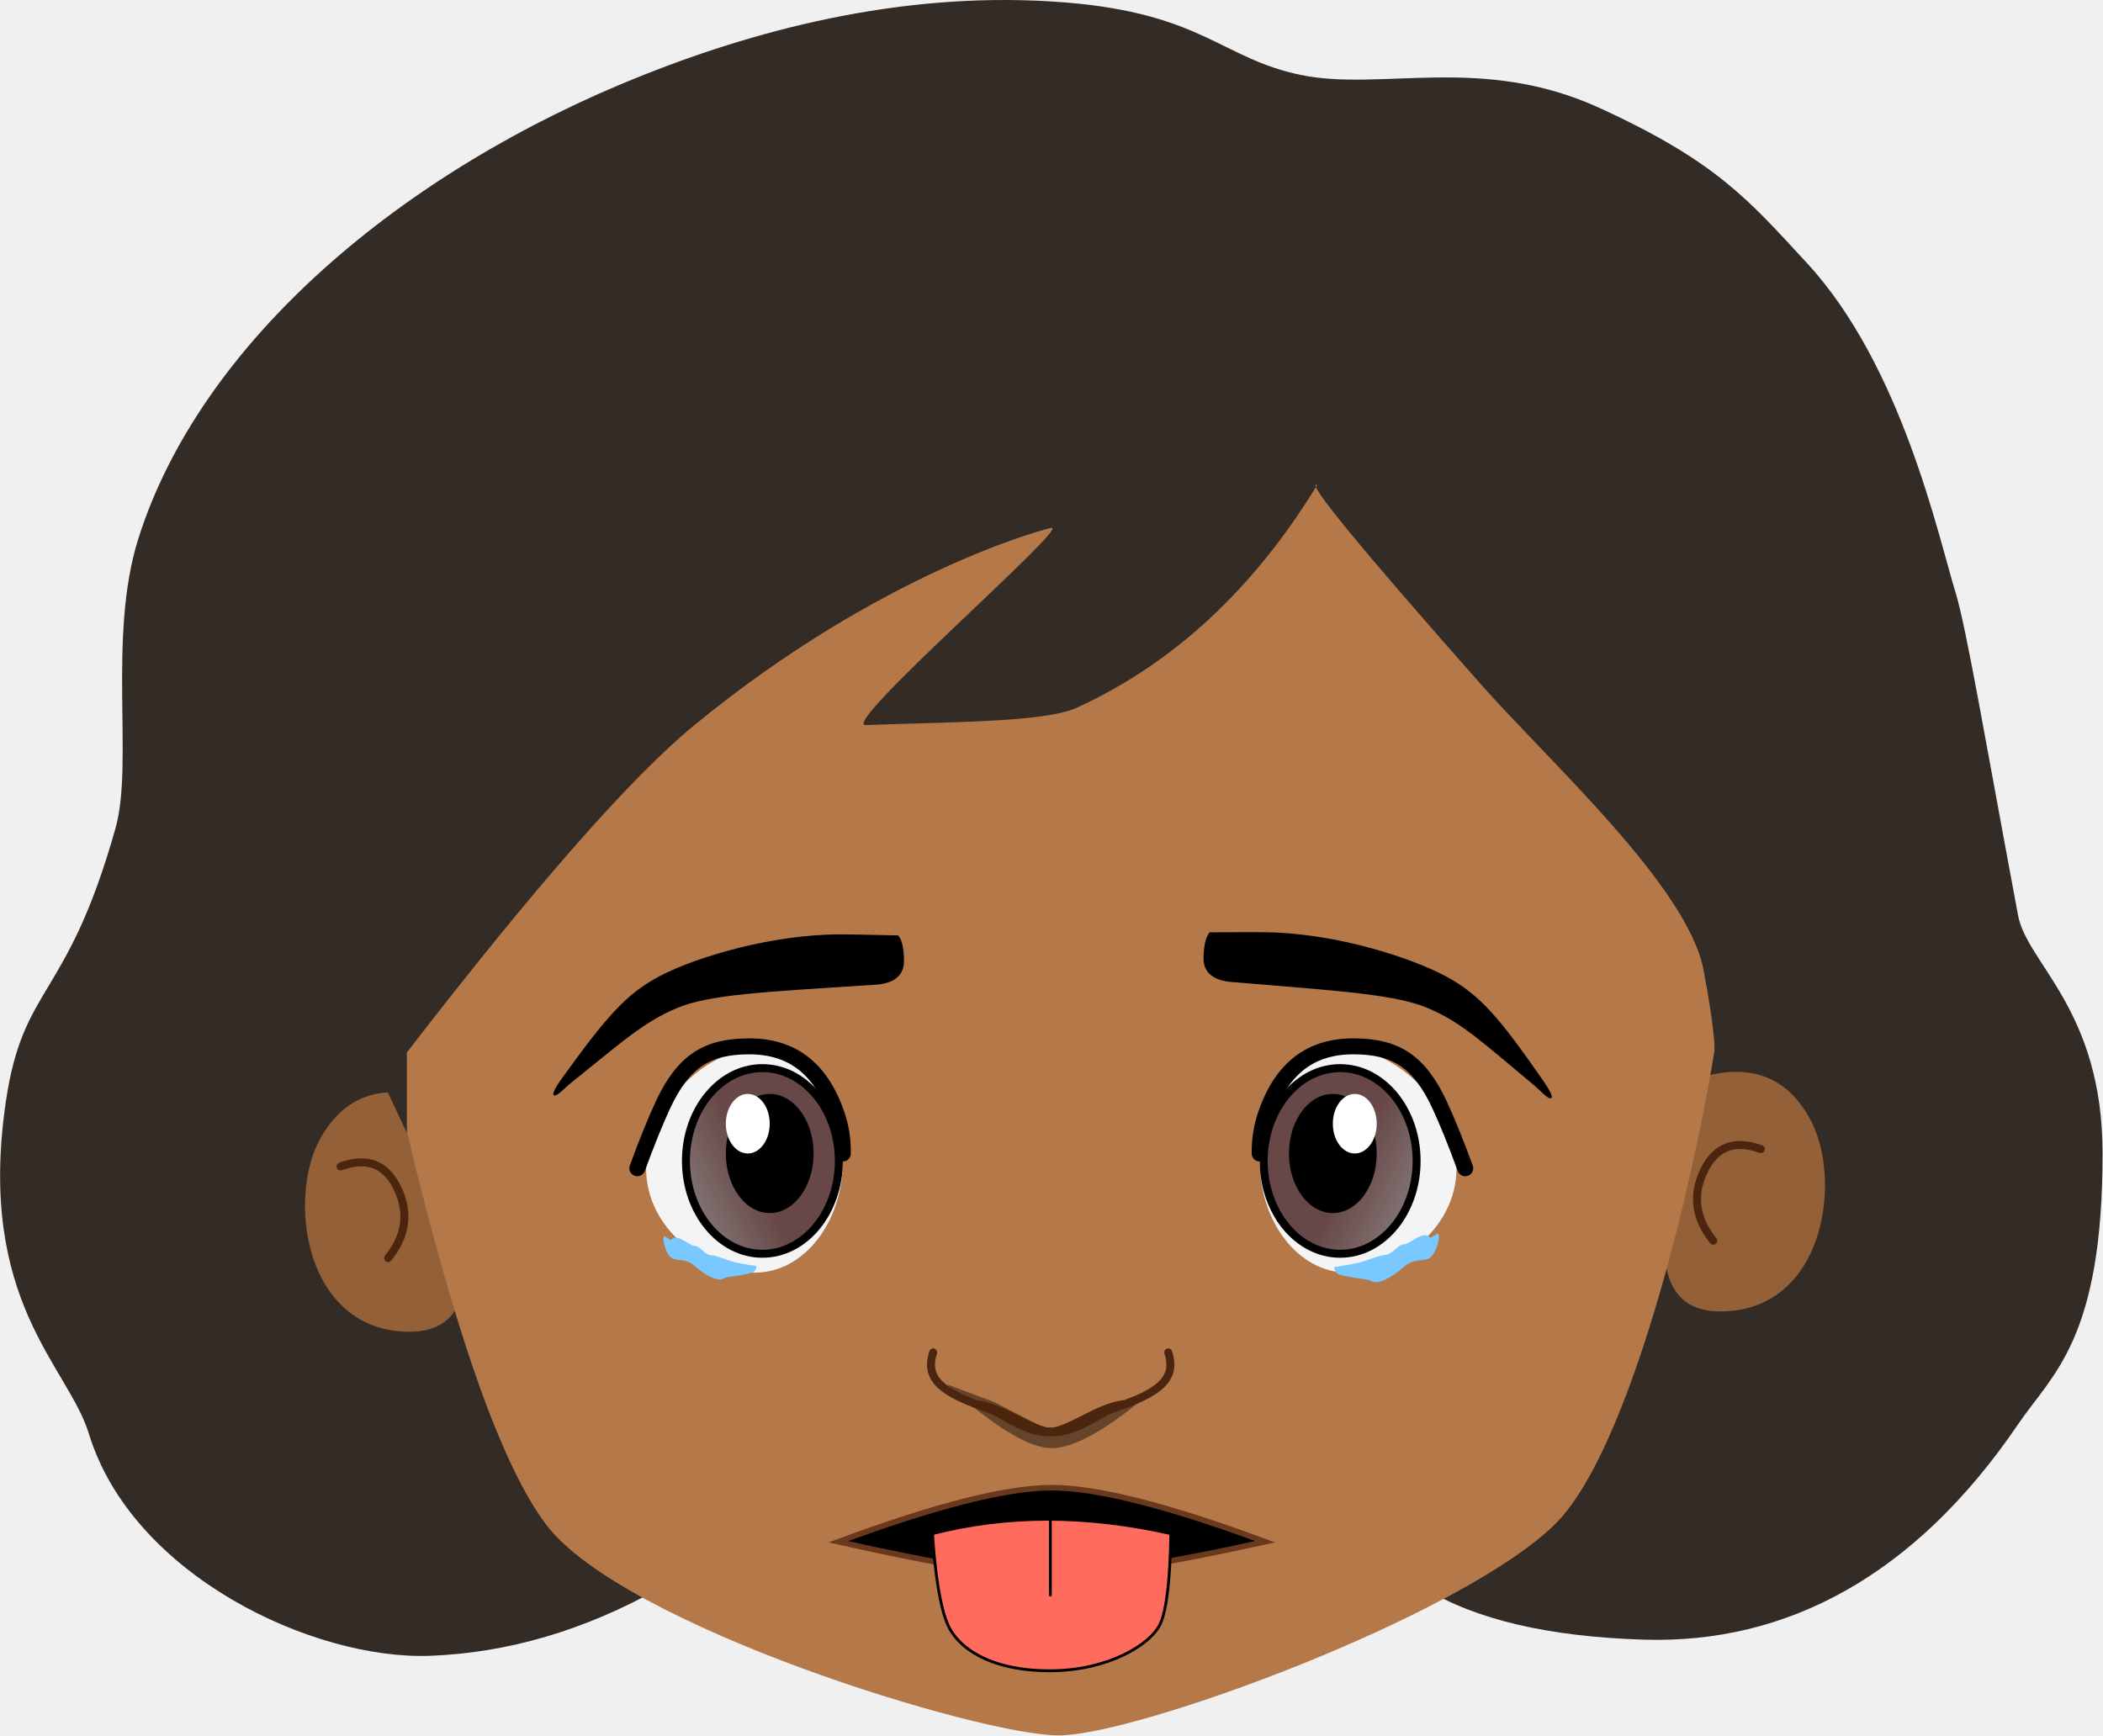
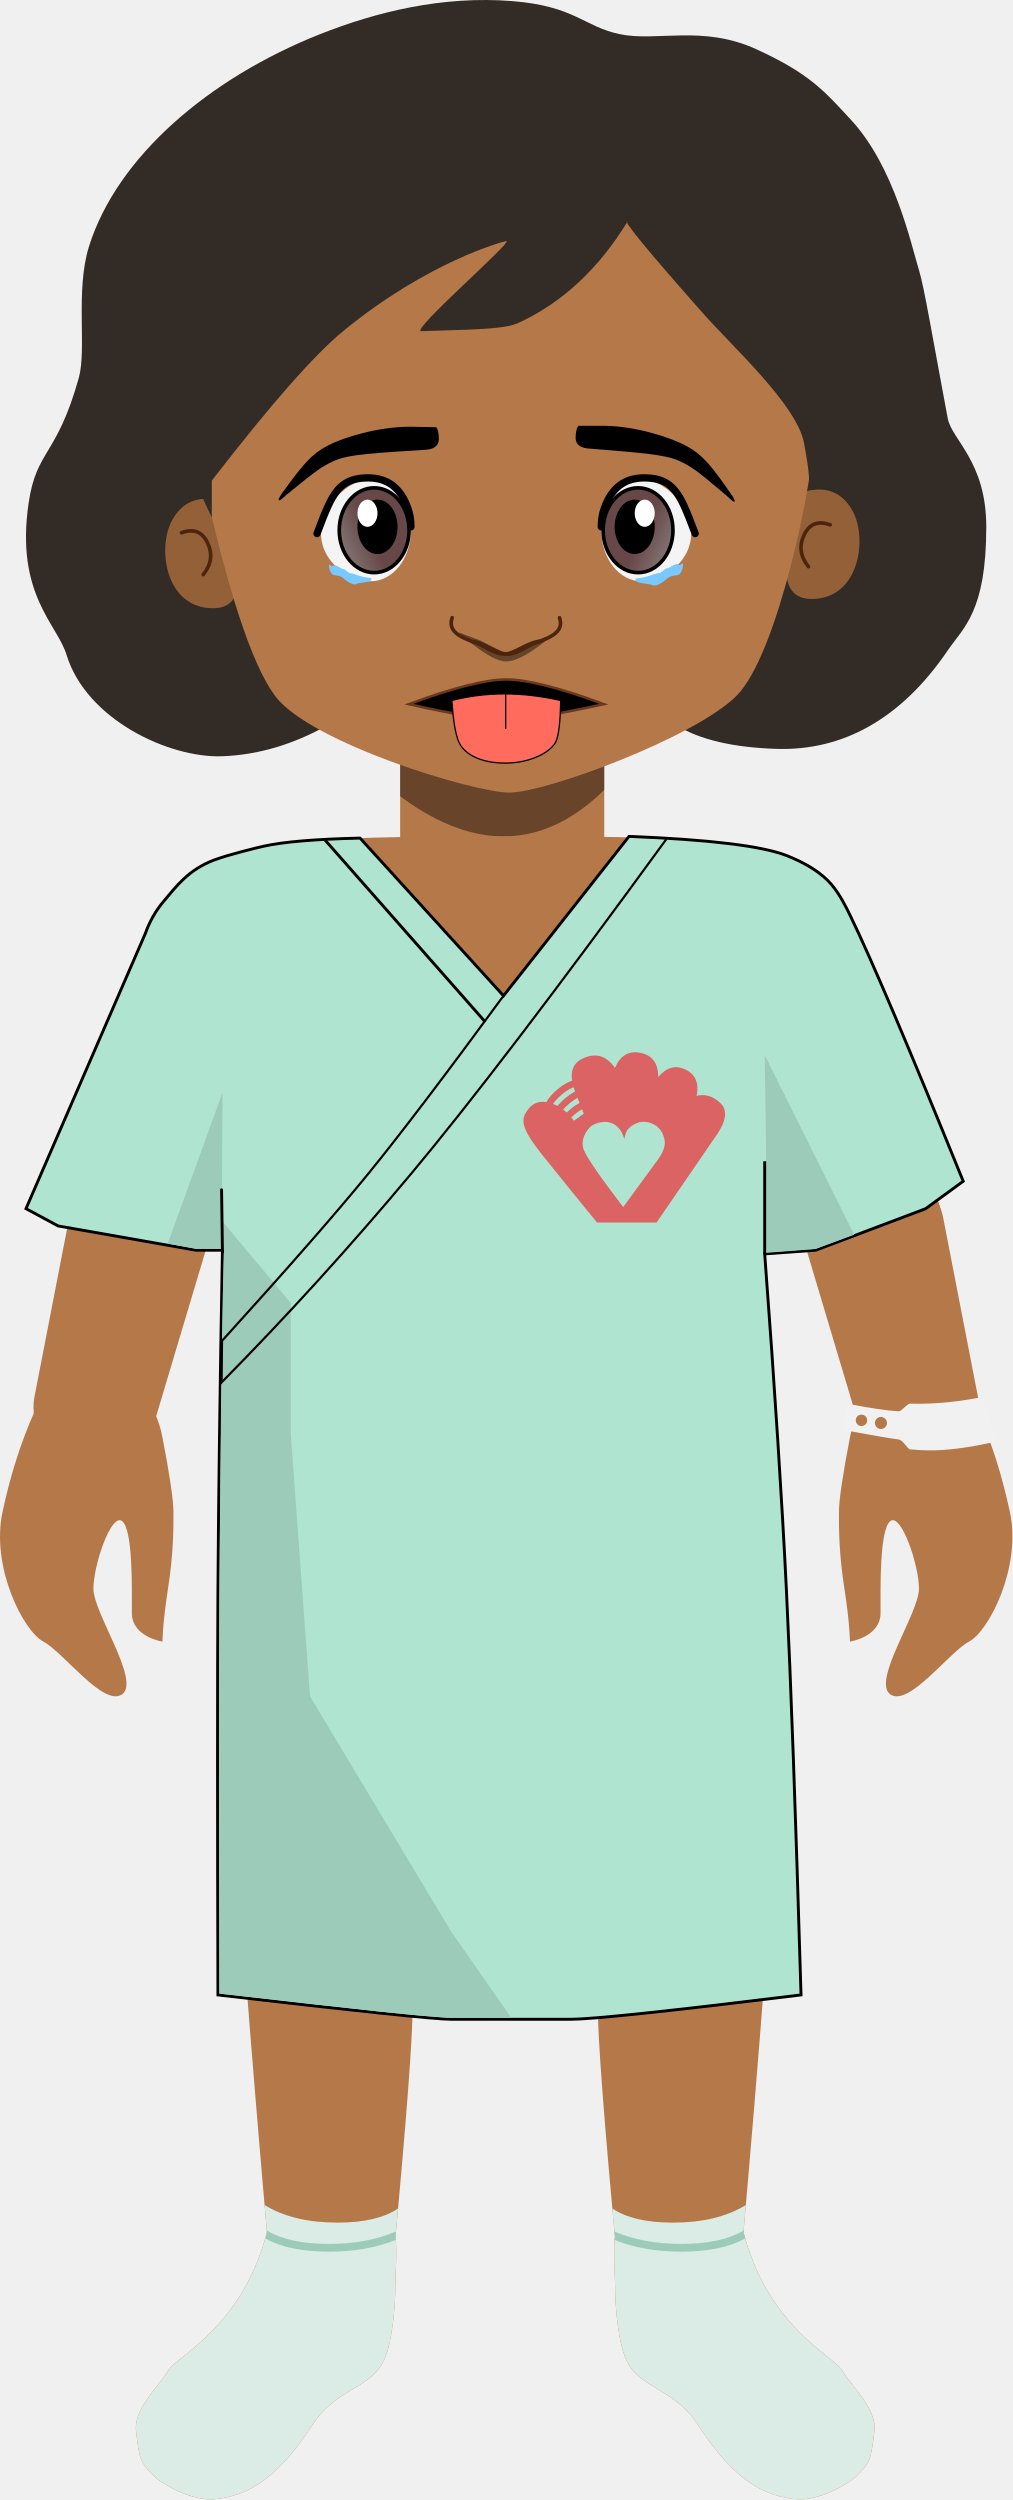
- <svg xmlns="http://www.w3.org/2000/svg" width="1852px" height="1529px" viewBox="0 0 1852 1529" version="1.1">
+ <svg xmlns="http://www.w3.org/2000/svg" xmlns:xlink="http://www.w3.org/1999/xlink" width="784px" height="1936px" viewBox="0 0 784 1936" version="1.1">
  <defs>
-     <linearGradient x1="94.384%" y1="89.585%" x2="50%" y2="64.002%" id="linearGradient-1">
+     <path d="M0,0 L158.04,0 L158.04,129.81 C130.27,155.26 103.727,167.985 78.411,167.985 C53.095,167.985 26.958,155.26 0,129.81 L0,0 Z" id="path-1" />
+     <linearGradient x1="94.398%" y1="89.585%" x2="50%" y2="64.002%" id="linearGradient-3">
      <stop stop-color="#877A7A" offset="0%" />
      <stop stop-color="#674747" offset="100%" />
    </linearGradient>
-     <linearGradient x1="94.384%" y1="89.585%" x2="50%" y2="64.002%" id="linearGradient-2">
+     <linearGradient x1="94.398%" y1="89.585%" x2="50%" y2="64.002%" id="linearGradient-4">
      <stop stop-color="#877A7A" offset="0%" />
      <stop stop-color="#674747" offset="100%" />
    </linearGradient>
+     <path d="M258.709,1.32 L369.784,123.448 L466.998,0 C529.275,2.471 569.908,7.403 588.899,14.797 C602.919,20.256 616.035,28.029 623.84,37.335 C630.255,44.984 634.839,54.218 638.275,61.28 C654.382,94.389 683.554,162.974 725.789,267.035 L696.708,288.278 L611.476,320.478 L572.053,323.29 C579.869,427.589 585.485,514.559 588.899,584.198 C592.313,653.838 596.076,758.161 600.188,897.168 C497.922,909.733 438.489,916.015 421.891,916.015 C396.993,916.015 347.74,916.015 329.262,916.015 C316.944,916.015 256.738,909.733 148.645,897.168 C148.23,757.338 148.23,653.015 148.645,584.198 C149.06,515.381 150.221,427.475 152.125,320.478 L131.712,320.478 L24.843,301.656 L0,288.278 L92.56,74.847 C95.826,65.63 100.572,57.363 106.797,50.048 C116.134,39.075 125.448,25.919 145.716,18.284 C157.067,14.008 179.958,8.509 183.755,7.657 C199.124,4.209 224.109,2.096 258.709,1.32 Z" id="path-5" />
  </defs>
-   <g id="Page-1" stroke="none" stroke-width="1" fill="none" fill-rule="evenodd">
-     <g id="Child5_Max" transform="translate(-50, 0)">
-       <g id="Child_7" transform="translate(-493, 0)">
-         <g id="Body" transform="translate(493, 0)">
-           <g id="Head" transform="translate(50.09942, 0)">
-             <g>
-               <path d="M937.77,2.131 C802.724,-8.714 674.446,23.241 566.844,65.932 C352.916,150.808 176.151,301.927 121.707,474.484 C94.513,560.675 117.7,672.178 101.673,729.256 C58.929,881.491 20.312,866.159 5.033,970.374 C-20.738,1146.143 59.944,1203.115 78.146,1262.705 C116.303,1387.619 275.919,1462.266 378.765,1458.367 C447.328,1455.767 514.701,1435.927 580.882,1398.846 L855.139,538.59 L918.656,422.148 L1253.956,589.469 L1254.275,1398.846 C1299.151,1426.452 1363.533,1441.555 1447.423,1444.155 C1573.258,1448.054 1686.45,1387.937 1777.13,1254.419 C1807.156,1210.208 1851.526,1180.258 1851.526,1015.96 C1851.526,889.487 1785.047,848.668 1777.13,806.367 C1748.526,653.546 1731.646,552.969 1722.013,521.711 C1706.91,472.698 1674.748,322.038 1591.037,231.529 C1540.267,176.636 1511.977,142.369 1408.222,94.955 C1304.467,47.541 1216.41,80.833 1145.07,65.932 C1075.548,51.41 1058.707,11.844 937.77,2.131 Z" id="Hair" fill="#332B25" />
-               <g transform="translate(268.4706, 325.355)">
-                 <g id="Ear_L" transform="translate(0, 636.5819)">
-                   <path d="M102.761,3.169 C62.52,-6.563 32.698,6.12 13.295,41.219 C-15.81,93.868 -0.395,211.031 92.254,211.031 C154.021,211.031 157.523,141.744 102.761,3.169 Z" id="Path-2" fill="#936037" />
-                   <path d="M45.694,146.127 C29.939,126.584 27.174,106.123 37.398,84.744 C47.622,63.365 64.348,56.927 87.575,65.428" id="Path-8-Copy" stroke="#4C250F" stroke-width="7.028" stroke-linecap="round" transform="translate(59.46895, 103.9633) scale(-1, 1) translate(-59.46895, -103.9633) " />
+   <g id="Teammates_Characters_Child5_BodyFull_Sensory_Taste_Bad" stroke="none" stroke-width="1" fill="none" fill-rule="evenodd">
+     <g id="Child_7-Copy" transform="translate(-198, 0)">
+       <g id="Body" transform="translate(198.0065, 0)">
+         <g id="Neck" transform="translate(309.8739, 568.644)">
+           <mask id="mask-2" fill="white">
+             <use xlink:href="#path-1" />
+           </mask>
+           <use id="Rectangle" fill="#B57849" xlink:href="#path-1" />
+           <path d="M-31.044,-33.863 L172.151,-33.863 L175.346,23.854 C145.883,60.662 114.126,79.066 80.077,79.066 C46.027,79.066 9.928,60.662 -28.221,23.854 L-31.044,-33.863 Z" id="Rectangle" fill="#000000" opacity="0.43" style="mix-blend-mode: multiply;" mask="url(#mask-2)" />
+         </g>
+         <g id="Head" transform="translate(20.12173, 0)">
+           <g>
+             <path d="M376.642,0.856 C322.403,-3.499 270.882,9.333 227.665,26.476 C141.744,60.56 70.749,121.246 48.882,190.539 C37.96,225.151 47.272,269.928 40.836,292.849 C23.668,353.982 8.158,347.825 2.021,389.675 C-8.329,460.259 24.076,483.137 31.386,507.067 C46.711,557.229 110.819,587.205 152.125,585.639 C179.663,584.595 206.722,576.628 233.303,561.737 L343.455,216.283 L368.965,169.523 L503.634,236.714 L503.762,561.737 C521.786,572.823 547.644,578.888 581.337,579.932 C631.877,581.498 677.339,557.356 713.759,503.739 C725.819,485.986 743.64,473.958 743.64,407.981 C743.64,357.193 716.939,340.801 713.759,323.814 C702.271,262.446 695.491,222.057 691.623,209.504 C685.556,189.822 672.639,129.322 639.018,92.976 C618.626,70.932 607.265,57.171 565.593,38.131 C523.921,19.091 488.554,32.46 459.901,26.476 C431.979,20.645 425.215,4.756 376.642,0.856 Z" id="Hair" fill="#332B25" />
+             <g transform="translate(107.8274, 130.6534)">
+               <g id="Ear_L" transform="translate(0, 255.6333)">
+                 <path d="M41.272,1.273 C25.11,-2.636 13.133,2.458 5.34,16.552 C-6.35,37.695 -0.159,84.744 37.053,84.744 C61.86,84.744 63.267,56.92 41.272,1.273 Z" id="Path-2" fill="#936037" />
+                 <path d="M18.352,58.68 C12.025,50.833 10.914,42.616 15.02,34.031 C19.127,25.446 25.844,22.86 35.173,26.274" id="Path-8-Copy" stroke="#4C250F" stroke-width="2.822" stroke-linecap="round" transform="translate(23.88487, 41.74874) scale(-1, 1) translate(-23.88487, -41.74874) " />
+               </g>
+               <g id="Ear_R" transform="translate(480.8526, 248.4406)">
+                 <path d="M41.272,1.273 C25.11,-2.636 13.133,2.458 5.34,16.552 C-6.35,37.695 -0.159,84.744 37.053,84.744 C61.86,84.744 63.267,56.92 41.272,1.273 Z" id="Path-2-Copy" fill="#936037" transform="translate(28.38838, 42.37199) scale(-1, 1) translate(-28.38838, -42.37199) " />
+                 <path d="M17.264,59.74 C10.936,51.892 9.825,43.676 13.932,35.091 C18.038,26.506 24.756,23.92 34.085,27.334" id="Path-8" stroke="#4C250F" stroke-width="2.822" stroke-linecap="round" />
+               </g>
+               <g transform="translate(25.62862, 0)" fill="#B57849" id="Path">
+                 <path d="M2.229,233.663 C22.413,326.285 41.55,384.578 59.64,408.541 C86.776,444.486 213.021,483.142 240.912,483.142 C268.803,483.142 383.39,440.941 416.421,408.541 C449.453,376.141 476.505,237.485 476.505,209.495 C476.505,181.504 479.606,0 228.518,0 C61.126,0 -14.304,77.888 2.229,233.663 Z" />
+               </g>
+             </g>
+             <path d="M143.88,400.685 L143.88,372.224 C189.253,313.453 223.148,274.867 245.565,256.466 C311.606,202.258 369.735,186.994 371.82,186.701 C378.778,185.722 296.611,256.852 306.178,256.466 C317.831,255.995 330.573,255.765 342.337,255.29 C359.182,254.61 374.024,253.43 380.802,250.325 C414.973,234.673 443.329,208.402 465.87,171.513 C461.497,169.928 480.872,193.522 523.995,242.296 C547.796,269.217 596.895,313.57 602.489,342.998 C606.68,365.049 607.555,377.081 605.115,379.094 L610.889,379.094 L639.018,315.951 L523.995,110.739 L208.191,83.907 L119.012,225.075 L107.827,324.162 L143.88,400.685 Z" id="BANGS" fill="#332B25" />
+           </g>
+           <g id="LowerLip" transform="translate(345.767, 574.2869)" stroke="#4C250F" stroke-width="2.823">
+             <path d="M0,0 C9.521,3.763 17.567,5.644 24.137,5.644 C30.708,5.644 39.613,3.763 50.851,0" id="Path-4" />
+           </g>
+           <g id="Expressions" transform="translate(186.2552, 306.9912)">
+             <g id="Expression_HotSauce" transform="translate(0, 4.430638)">
+               <g id="Eyebrows_Scared" fill="#000000">
+                 <path d="M237.009,45.84 C236.367,47.742 236.92,50.789 238.669,54.982 C241.293,61.272 247.667,60.002 250.995,58.837 C288.91,45.565 306.722,38.93 319.193,38.925 C331.988,38.919 341.044,42.184 363.683,48.567 C366.766,49.437 370.155,51.106 371.121,50.393 C372.086,49.681 368.63,47.33 366.076,45.787 C343.471,32.137 333.79,27.205 319.98,26.111 C306.17,25.016 278.244,27.86 255.265,37.691 C253.301,38.532 247.216,41.248 237.009,45.84 Z" id="Path-5-Copy-3" transform="translate(304.0184, 42.84244) rotate(-336) translate(-304.0184, -42.84244) " />
+                 <path d="M1.537,45.839 C0.895,47.741 1.449,50.788 3.198,54.981 C5.821,61.271 12.195,60.001 15.524,58.836 C53.439,45.565 71.251,38.93 83.722,38.925 C96.517,38.92 105.573,42.184 128.213,48.568 C131.296,49.438 134.685,51.107 135.651,50.394 C136.616,49.682 133.16,47.331 130.606,45.788 C108.001,32.137 98.32,27.206 84.509,26.111 C70.699,25.017 42.773,27.86 19.794,37.691 C17.83,38.531 11.744,41.247 1.537,45.839 Z" id="Path-5-Copy-3" transform="translate(68.54766, 42.84229) scale(-1, 1) rotate(-337) translate(-68.54766, -42.84229) " />
+               </g>
+               <g id="Eyes" transform="translate(39.12432, 58.66267)">
+                 <g id="Eye_L" transform="translate(36.35167, 40.01886) scale(-1, 1) translate(-36.35167, -40.01886) ">
+                   <g id="Group-2" transform="translate(0.006114, 1.023168)">
+                     <path d="M31.044,79.015 C48.188,79.015 69.607,63.905 69.607,42.086 C69.607,20.266 48.188,0 31.044,0 C13.899,0 0,17.688 0,39.507 C0,61.327 13.899,79.015 31.044,79.015 Z" id="Oval" fill="#F4F4F4" />
+                     <ellipse id="Oval" stroke="#000000" stroke-width="2.822" fill="url(#linearGradient-3)" cx="28.457" cy="39.507" rx="27.045" ry="32.828" />
+                     <ellipse id="Oval" fill="#000000" cx="25.87" cy="36.873" rx="15.522" ry="21.071" />
+                     <ellipse id="Oval" fill="#FFFFFF" cx="33.631" cy="26.338" rx="7.761" ry="10.535" />
+                   </g>
+                   <path d="M0.006,37.897 C-0.079,33.019 0.689,28.277 2.31,23.671 C8.039,7.393 18.355,0 33.095,0 C47.835,0 56.331,4.982 63.693,20.839 C66.385,26.638 69.389,34.061 72.703,43.109" id="Path-17" stroke="#000000" stroke-width="5.645" stroke-linecap="round" />
                </g>
-                 <g id="Ear_R" transform="translate(1197.235, 618.6705)">
-                   <path d="M102.761,3.169 C62.52,-6.563 32.698,6.12 13.295,41.219 C-15.81,93.868 -0.395,211.031 92.254,211.031 C154.021,211.031 157.523,141.744 102.761,3.169 Z" id="Path-2-Copy" fill="#936037" transform="translate(70.68186, 105.5153) scale(-1, 1) translate(-70.68186, -105.5153) " />
-                   <path d="M42.983,148.766 C27.229,129.223 24.463,108.762 34.687,87.384 C44.911,66.005 61.637,59.566 84.865,68.067" id="Path-8" stroke="#4C250F" stroke-width="7.028" stroke-linecap="round" />
-                 </g>
-                 <g transform="translate(63.81058, 0)" fill="#B57849" id="Path">
-                   <path d="M5.551,581.871 C55.804,812.519 103.451,957.681 148.494,1017.355 C216.057,1106.866 530.383,1203.127 599.827,1203.127 C669.271,1203.127 954.57,1098.037 1036.812,1017.355 C1119.055,936.672 1186.41,591.389 1186.41,521.687 C1186.41,451.985 1194.131,0 568.967,0 C152.191,0 -35.614,193.957 5.551,581.871 Z" />
+                 <g id="Group-7-Copy-3" transform="translate(220.1269, 0)">
+                   <g id="Group-2" transform="translate(0.006114, 1.023168)">
+                     <path d="M31.044,79.015 C48.188,79.015 69.607,63.905 69.607,42.086 C69.607,20.266 48.188,0 31.044,0 C13.899,0 0,17.688 0,39.507 C0,61.327 13.899,79.015 31.044,79.015 Z" id="Oval" fill="#F4F4F4" />
+                     <ellipse id="Oval" stroke="#000000" stroke-width="2.822" fill="url(#linearGradient-4)" cx="28.457" cy="39.507" rx="27.045" ry="32.828" />
+                     <ellipse id="Oval" fill="#000000" cx="25.87" cy="36.873" rx="15.522" ry="21.071" />
+                     <ellipse id="Oval" fill="#FFFFFF" cx="33.631" cy="26.338" rx="7.761" ry="10.535" />
+                   </g>
+                   <path d="M0.006,37.897 C-0.079,33.019 0.689,28.277 2.31,23.671 C8.039,7.393 18.355,0 33.095,0 C47.835,0 56.331,4.982 63.693,20.839 C66.385,26.638 69.389,34.061 72.703,43.109" id="Path-17" stroke="#000000" stroke-width="5.645" stroke-linecap="round" />
                </g>
              </g>
-               <path d="M358.234,997.792 L358.234,926.918 C471.204,780.566 555.597,684.478 611.413,638.655 C775.841,503.667 920.572,465.654 925.763,464.924 C943.088,462.489 738.508,639.617 762.326,638.655 C791.342,637.484 823.066,636.91 852.357,635.728 C894.298,634.035 931.251,631.094 948.126,623.363 C1033.207,584.385 1103.808,518.966 1159.931,427.104 C1149.042,423.157 1197.282,481.912 1304.651,603.37 C1363.913,670.407 1486.16,780.856 1500.086,854.138 C1510.521,909.05 1512.701,939.013 1506.625,944.025 L1521.002,944.025 L1591.037,786.786 L1304.651,275.763 L518.356,208.947 L296.318,560.486 L268.471,807.233 L358.234,997.792 Z" id="BANGS" fill="#332B25" />
-             </g>
-             <g id="LowerLip" transform="translate(860.8965, 1430.098)" stroke="#4C250F" stroke-width="7.03">
-               <path d="M0,0 C23.705,9.37 43.738,14.054 60.098,14.054 C76.458,14.054 98.628,9.37 126.609,0" id="Path-4" />
-             </g>
-             <g id="Expression_HotSauce" transform="translate(463.7335, 775.5215)">
-               <g id="Eyebrows_Scared" fill="#000000">
-                 <path d="M590.114,114.127 C588.516,118.863 589.894,126.451 594.25,136.893 C600.783,152.556 616.653,149.394 624.941,146.493 C719.341,113.45 763.69,96.93 794.742,96.919 C826.599,96.908 849.148,105.038 905.518,120.938 C913.195,123.103 921.634,127.261 924.037,125.486 C926.441,123.712 917.836,117.857 911.476,114.016 C855.191,80.02 831.085,67.738 796.699,65.011 C762.313,62.284 692.782,69.361 635.569,93.839 C630.679,95.931 615.527,102.694 590.114,114.127 Z" id="Path-5-Copy-3" transform="translate(756.9602, 106.6696) rotate(-336) translate(-756.9602, -106.6696) " />
-                 <path d="M3.828,114.125 C2.23,118.861 3.609,126.45 7.965,136.891 C14.498,152.554 30.368,149.392 38.656,146.491 C133.057,113.45 177.406,96.931 208.458,96.92 C240.316,96.91 262.865,105.04 319.236,120.94 C326.913,123.105 335.352,127.263 337.756,125.488 C340.16,123.714 331.554,117.859 325.195,114.018 C268.908,80.022 244.802,67.739 210.416,65.012 C176.029,62.285 106.497,69.362 49.284,93.838 C44.394,95.93 29.242,102.692 3.828,114.125 Z" id="Path-5-Copy-3" transform="translate(170.6768, 106.6692) scale(-1, 1) rotate(-337) translate(-170.6768, -106.6692) " />
-               </g>
-               <g id="Eyes" transform="translate(97.42027, 146.0682)">
-                 <g id="Eye_L" transform="translate(90.50899, 99.65555) scale(-1, 1) translate(-90.50899, -99.65555) ">
-                   <g id="Group-2" transform="translate(0.015222, 2.547908)">
-                     <path d="M77.293,196.763 C119.98,196.763 173.308,159.137 173.308,104.802 C173.308,50.468 119.98,0 77.293,0 C34.605,0 0,44.047 0,98.382 C0,152.716 34.605,196.763 77.293,196.763 Z" id="Oval" fill="#F4F4F4" />
-                     <ellipse id="Oval" stroke="#000000" stroke-width="7.028" fill="url(#linearGradient-1)" cx="70.852" cy="98.382" rx="67.337" ry="81.75" />
-                     <ellipse id="Oval" fill="#000000" cx="64.411" cy="91.823" rx="38.646" ry="52.47" />
-                     <ellipse id="Oval" fill="#FFFFFF" cx="83.734" cy="65.588" rx="19.323" ry="26.235" />
+               <g id="Group-4" transform="translate(1.527079, 124.8927)">
+                 <g id="Mouth" transform="translate(108.7158, 89.86449)">
+                   <path d="M0,19.125 C34.358,6.375 59.503,0 75.435,0 C91.366,0 116.544,6.375 150.97,19.125 C114.245,27.159 88.819,31.176 74.694,31.176 C60.569,31.176 35.671,27.159 0,19.125 Z" id="Path-3" stroke="#69381D" stroke-width="1.977" fill="#000000" />
+                   <g id="Path-11" transform="translate(49.26892, 48.108)" stroke="#4C250F" stroke-width="1.977">
+                     <path d="M0,0 C9.521,3.763 17.567,5.644 24.137,5.644 C30.708,5.644 39.613,3.763 50.851,0" id="Path-4" />
                  </g>
-                   <path d="M0.016,94.371 C-0.196,82.224 1.716,70.416 5.752,58.945 C20.015,18.411 45.699,0 82.4,0 C119.101,0 140.253,12.407 158.584,51.894 C165.287,66.334 172.765,84.82 181.018,107.35" id="Path-17" stroke="#000000" stroke-width="14.057" stroke-linecap="round" />
-                 </g>
-                 <g id="Group-7-Copy-3" transform="translate(548.0757, 0)">
-                   <g id="Group-2" transform="translate(0.015222, 2.547908)">
-                     <path d="M77.293,196.763 C119.98,196.763 173.308,159.137 173.308,104.802 C173.308,50.468 119.98,0 77.293,0 C34.605,0 0,44.047 0,98.382 C0,152.716 34.605,196.763 77.293,196.763 Z" id="Oval" fill="#F4F4F4" />
-                     <ellipse id="Oval" stroke="#000000" stroke-width="7.028" fill="url(#linearGradient-2)" cx="70.852" cy="98.382" rx="67.337" ry="81.75" />
-                     <ellipse id="Oval" fill="#000000" cx="64.411" cy="91.823" rx="38.646" ry="52.47" />
-                     <ellipse id="Oval" fill="#FFFFFF" cx="83.734" cy="65.588" rx="19.323" ry="26.235" />
-                   </g>
-                   <path d="M0.016,94.371 C-0.196,82.224 1.716,70.416 5.752,58.945 C20.015,18.411 45.699,0 82.4,0 C119.101,0 140.253,12.407 158.584,51.894 C165.287,66.334 172.765,84.82 181.018,107.35" id="Path-17" stroke="#000000" stroke-width="14.057" stroke-linecap="round" />
-                 </g>
-               </g>
-               <g id="Group-4" transform="translate(3.810025, 310.9951)">
-                 <g id="Mouth" transform="translate(270.6823, 223.7819)">
-                   <path d="M0,47.625 C85.546,15.875 148.152,0 187.818,0 C227.484,0 290.174,15.875 375.888,47.625 C284.448,67.632 221.144,77.636 185.975,77.636 C150.806,77.636 88.814,67.632 0,47.625 Z" id="Path-3" stroke="#69381D" stroke-width="4.923" fill="#000000" />
-                   <g id="Path-11" transform="translate(122.6706, 119.7992)" stroke="#4C250F" stroke-width="4.923">
-                     <path d="M0,0 C23.705,9.37 43.738,14.054 60.098,14.054 C76.458,14.054 98.628,9.37 126.609,0" id="Path-4" />
-                   </g>
-                   <g id="Tounge" transform="translate(82.88039, 27.82411)" stroke="#000000" stroke-width="2.492">
-                     <path d="M0,12.644 C32.759,4.215 66.574,0 101.447,0 C136.319,0 172.462,4.215 209.875,12.644 C209.25,53.344 206.172,79.788 200.644,91.975 C192.351,110.256 154.573,133.435 103.379,133.435 C52.186,133.435 22.438,114.304 13.101,91.975 C6.877,77.089 2.51,50.645 0,12.644 Z" id="Path-16" fill="#FF6C5E" />
-                     <line x1="103.794" y1="6.36644687e-12" x2="103.794" y2="66.718" id="Path-25" stroke-linecap="round" stroke-linejoin="round" />
+                   <g id="Tounge" transform="translate(33.28775, 11.17338)" stroke="#000000" stroke-width="1.001">
+                     <path d="M0,5.077 C13.157,1.692 26.739,0 40.745,0 C54.75,0 69.267,1.692 84.294,5.077 C84.042,21.421 82.806,32.041 80.586,36.935 C77.255,44.276 62.082,53.584 41.521,53.584 C20.96,53.584 9.012,45.901 5.262,36.935 C2.762,30.957 1.008,20.338 0,5.077 Z" id="Path-16" fill="#FF6C5E" />
+                     <line x1="41.688" y1="2.55658558e-12" x2="41.688" y2="26.792" id="Path-25" stroke-linecap="round" stroke-linejoin="round" />
                  </g>
                </g>
-                 <g id="Tears" transform="translate(116.6069, 0)" fill="#79C8FF">
-                   <path d="M590.827,29.419 C603.48,27.622 611.827,26.02 615.869,24.613 C624.076,21.757 632.326,18.847 634.994,18.847 C641.951,18.847 646.711,9.502 651.908,9.502 C657.105,9.502 669.16,-3.203 674.82,3.15 C676.356,4.874 681.759,-1.544 682.484,0.355 C684.428,5.451 679.128,18.954 674.82,21.461 C668.906,24.902 660.874,21.495 651.908,29.419 C642.942,37.343 629.856,45.895 622.862,41.619 C619.616,39.634 604.03,39.091 594.948,35.926 C592.308,35.006 590.935,32.837 590.827,29.419 Z" id="Path-26" />
-                   <path d="M0,28.528 C11.25,26.93 18.671,25.506 22.265,24.255 C29.562,21.715 36.898,19.128 39.269,19.128 C45.455,19.128 49.687,10.819 54.308,10.819 C58.929,10.819 69.647,-0.477 74.679,5.171 C76.045,6.704 80.849,0.998 81.493,2.686 C83.222,7.217 78.51,19.223 74.679,21.452 C69.422,24.511 62.28,21.482 54.308,28.528 C46.336,35.573 34.701,43.176 28.483,39.375 C25.596,37.61 11.739,37.127 3.664,34.313 C1.317,33.496 0.096,31.567 0,28.528 Z" id="Path-26" transform="translate(40.93078, 21.38004) scale(-1, 1) translate(-40.93078, -21.38004) " />
+                 <g id="Tears" transform="translate(46.83354, 0)" fill="#79C8FF">
+                   <path d="M237.297,11.814 C242.379,11.092 245.732,10.449 247.355,9.884 C250.651,8.737 253.965,7.568 255.036,7.568 C257.831,7.568 259.742,3.816 261.83,3.816 C263.917,3.816 268.759,-1.286 271.032,1.265 C271.649,1.957 273.819,-0.62 274.11,0.143 C274.891,2.189 272.762,7.611 271.032,8.618 C268.657,10 265.431,8.632 261.83,11.814 C258.229,14.996 252.973,18.43 250.164,16.713 C248.86,15.916 242.6,15.698 238.953,14.427 C237.892,14.058 237.341,13.187 237.297,11.814 Z" id="Path-26" />
+                   <path d="M0,11.456 C4.518,10.814 7.499,10.242 8.942,9.74 C11.873,8.72 14.819,7.681 15.772,7.681 C18.256,7.681 19.956,4.345 21.812,4.345 C23.668,4.345 27.973,-0.192 29.994,2.077 C30.543,2.692 32.472,0.401 32.731,1.079 C33.425,2.898 31.532,7.719 29.994,8.614 C27.882,9.843 25.014,8.627 21.812,11.456 C18.61,14.285 13.937,17.338 11.44,15.812 C10.28,15.103 4.715,14.909 1.472,13.779 C0.529,13.451 0.038,12.676 0,11.456 Z" id="Path-26" transform="translate(16.43928, 8.585621) scale(-1, 1) translate(-16.43928, -8.585621) " />
                </g>
              </g>
            </g>
-             <g id="Nose" transform="translate(819.8023, 1191.173)">
-               <path d="M14.053,28.109 C55.547,65.588 86.321,84.327 106.375,84.327 C126.43,84.327 156.553,67.064 196.745,32.537 L164.681,43.677 L118.637,65.975 L98.592,65.975 L55.604,43.677 L14.053,28.109 Z" id="Path-9" fill="#664429" />
-               <path d="M1.896,0 C-6.205,24.596 11.958,36.17 50.593,49.582 C63.556,54.082 81.83,69.643 101.739,70.262 C120.04,70.83 144.853,49.155 168.639,45.656" id="Path-6" stroke="#4C250F" stroke-width="7.028" stroke-linecap="round" />
-               <path d="M44.06,0 C35.94,24.596 54.144,36.169 92.865,49.582 C105.858,54.082 124.172,69.643 144.126,70.261 C162.468,70.83 186.96,49.528 210.798,46.03" id="Path-6-Copy" stroke="#4C250F" stroke-width="7.028" stroke-linecap="round" transform="translate(126.479, 35.13628) scale(-1, 1) translate(-126.479, -35.13628) " />
+           </g>
+           <g id="Nose" transform="translate(329.2621, 478.3417)">
+             <path d="M5.644,11.288 C22.31,26.338 34.67,33.863 42.724,33.863 C50.779,33.863 62.877,26.931 79.02,13.066 L66.142,17.539 L47.649,26.494 L39.598,26.494 L22.333,17.539 L5.644,11.288 Z" id="Path-9" fill="#664429" />
+             <path d="M0.762,0 C-2.492,9.877 4.803,14.525 20.32,19.911 C25.526,21.718 32.866,27.967 40.862,28.215 C48.212,28.443 58.178,19.739 67.731,18.334" id="Path-6" stroke="#4C250F" stroke-width="2.822" stroke-linecap="round" />
+             <path d="M17.696,0 C14.435,9.877 21.746,14.525 37.298,19.911 C42.516,21.718 49.872,27.967 57.886,28.215 C65.253,28.443 75.09,19.889 84.664,18.484" id="Path-6-Copy" stroke="#4C250F" stroke-width="2.822" stroke-linecap="round" transform="translate(50.79852, 14.10974) scale(-1, 1) translate(-50.79852, -14.10974) " />
+           </g>
+         </g>
+         <g transform="translate(0, 647.6582)">
+           <g transform="translate(138.196, 0)" fill="#B57849" id="Combined-Shape">
+             <path d="M258.691,0 C352.47,0.077 377.418,1.382 401.425,3.458 L403.232,3.616 C408.054,4.041 412.907,4.496 418.34,4.978 C452.3,7.993 474.415,14.757 485.553,20.891 C520.341,40.051 511.444,92.811 491.887,138.899 C472.329,184.987 454.74,184.987 454.74,210.316 L454.74,376.434 C454.74,407.236 458.49,471.363 465.991,568.816 L466.219,571.779 C467.989,594.7 452.256,615.292 429.676,619.61 C351.105,634.635 294.109,642.697 258.689,643.797 L258.691,643.926 L258.413,643.928 C257.161,643.928 255.875,643.917 254.557,643.896 C253.235,643.917 251.95,643.928 250.698,643.928 L250.42,643.926 L250.421,643.797 C215.001,642.697 158.005,634.635 79.434,619.61 C56.854,615.292 41.122,594.7 42.892,571.779 L42.892,571.779 L43.12,568.816 C50.62,471.363 54.371,407.236 54.371,376.434 L54.371,376.434 L54.371,210.316 C54.371,184.987 36.781,184.987 17.224,138.899 C-2.334,92.811 -11.23,40.051 23.558,20.891 C34.696,14.757 56.811,7.993 90.771,4.978 C96.204,4.496 101.057,4.041 105.878,3.616 L105.878,3.616 L107.686,3.458 C131.692,1.382 156.64,0.077 250.415,0.004 L250.42,0 L258.691,0 Z" />
+           </g>
+           <g id="Leg-R" transform="translate(422.3062, 406.3609)" fill="#B57849">
+             <path d="M170.828,31.946 C173.018,52.875 187.604,164.664 186.672,195.672 C184.645,263.105 179.045,356.553 169.874,476.016 C169.955,474.971 170.035,473.925 170.115,472.881 C169.85,457.799 161.83,509.706 115.056,509.706 C83.321,509.706 60.366,491.393 46.19,454.768 L46.543,455.666 C48.29,447.867 49.438,440.267 48.167,428.023 C46.164,408.735 41.366,373.513 33.773,322.357 L0.475,93.637 C-2.773,71.328 10.931,50.041 32.583,43.761 L130.048,15.49 C137.095,13.447 143.537,9.717 148.817,4.624 C160.415,-6.561 167.752,2.546 170.828,31.946 Z" id="Combined-Shape" />
+             <path d="M117.074,406.401 C163.904,406.401 169.934,454.355 170.117,472.856 C165.203,537.061 159.248,608.847 152.254,688.206 C150.404,709.196 134.285,726.117 113.409,728.981 L104.237,730.24 C80.487,733.498 58.593,716.887 55.334,693.138 C55.249,692.521 55.178,691.902 55.12,691.282 C45.485,588.358 40.668,524.905 40.668,500.921 C40.668,475.176 44.816,464.426 47.153,452.809 C62.682,421.87 85.988,406.401 117.074,406.401 Z" id="Combined-Shape" />
+             <path d="M49.788,729.239 C51.459,743.997 57.802,774.061 66.342,786.214 C79.936,805.558 105.167,802.062 126.749,827.904 C161.891,869.981 186.548,875.415 207.062,875.59 C227.576,875.761 249.65,856.49 252.464,853.005 C262.622,840.425 262.843,837.708 262.667,815.421 C262.534,798.579 240.774,783.086 233.459,773.697 C228.411,767.218 225.821,767.719 206.104,754.384 C176.508,734.368 155.233,707.084 142.277,672.532 C141.596,670.713 138.984,630.413 83.703,642.046 C57.075,647.649 45.655,671.024 44.937,689.735 C44.534,700.253 49.164,723.726 49.788,729.239 Z" id="Path-9-Copy-2" transform="translate(153.8056, 757.7653) rotate(7) translate(-153.8056, -757.7653) " />
+           </g>
+           <g id="Leg-L" transform="translate(222.0297, 850.3514) scale(-1, 1) translate(-222.0297, -850.3514) translate(83.90466, 406.3609)" fill="#B57849">
+             <path d="M170.828,31.946 C173.018,52.875 187.604,164.664 186.672,195.672 C184.645,263.105 179.045,356.553 169.874,476.016 C169.955,474.971 170.035,473.925 170.115,472.881 C169.85,457.799 161.83,509.706 115.056,509.706 C83.321,509.706 60.366,491.393 46.19,454.768 L46.543,455.666 C48.29,447.867 49.438,440.267 48.167,428.023 C46.164,408.735 41.366,373.513 33.773,322.357 L0.475,93.637 C-2.773,71.328 10.931,50.041 32.583,43.761 L130.048,15.49 C137.095,13.447 143.537,9.717 148.817,4.624 C160.415,-6.561 167.752,2.546 170.828,31.946 Z" id="Combined-Shape" />
+             <path d="M117.074,406.401 C163.904,406.401 169.934,454.355 170.117,472.856 C165.203,537.061 159.248,608.847 152.254,688.206 C150.404,709.196 134.285,726.117 113.409,728.981 L104.237,730.24 C80.487,733.498 58.593,716.887 55.334,693.138 C55.249,692.521 55.178,691.902 55.12,691.282 C45.485,588.358 40.668,524.905 40.668,500.921 C40.668,475.176 44.816,464.426 47.153,452.809 C62.682,421.87 85.988,406.401 117.074,406.401 Z" id="Combined-Shape" />
+             <path d="M49.788,729.239 C51.459,743.997 57.802,774.061 66.342,786.214 C79.936,805.558 105.167,802.062 126.749,827.904 C161.891,869.981 186.548,875.415 207.062,875.59 C227.576,875.761 249.65,856.49 252.464,853.005 C262.622,840.425 262.843,837.708 262.667,815.421 C262.534,798.579 240.774,783.086 233.459,773.697 C228.411,767.218 225.821,767.719 206.104,754.384 C176.508,734.368 155.233,707.084 142.277,672.532 C141.596,670.713 138.984,630.413 83.703,642.046 C57.075,647.649 45.655,671.024 44.937,689.735 C44.534,700.253 49.164,723.726 49.788,729.239 Z" id="Path-9-Copy-2" transform="translate(153.8056, 757.7653) rotate(7) translate(-153.8056, -757.7653) " />
+           </g>
+           <g id="Sock_Green" transform="translate(105.1941, 1059.875)">
+             <g id="Sock-L" transform="translate(101.5383, 113.9896) scale(-1, 1) translate(-101.5383, -113.9896) translate(0, 0)">
+               <path d="M101.568,21.061 C110.456,55.676 128.014,84.411 154.243,107.268 C162.138,114.149 167.069,117.967 170.476,120.686 L170.931,121.05 C174.945,124.269 176.76,125.966 179.04,129.771 C185.156,139.982 204.866,158.011 202.946,174.743 C200.404,196.886 199.854,199.555 188.238,210.804 C185.02,213.92 160.762,230.358 140.422,227.687 C120.082,225.014 96.271,216.616 66.519,170.569 C48.247,142.29 22.778,142.685 11.643,121.828 C4.648,108.726 2.016,78.112 2.156,63.26 C2.184,60.293 1.701,52.086 1.503,43.504 L1.479,42.407 C1.347,35.815 1.402,29.125 2.002,24.521 C1.307,17.021 0.64,9.744 0,2.693 C10.753,10.003 26.404,13.658 46.95,13.658 C69.882,13.658 88.7,9.106 103.404,3.88966637e-13 C102.8,6.958 102.188,13.979 101.568,21.061 Z" id="Combined-Shape" fill="#DAECE5" />
+               <path d="M101.568,21.061 C101.992,22.711 102.435,24.348 102.899,25.972 C90.484,32.792 74.013,36.164 53.507,36.164 C34.068,36.164 16.806,33.133 1.741,27.056 C1.812,26.157 1.899,25.309 2.002,24.521 C1.877,23.176 1.753,21.837 1.631,20.506 C16.486,26.938 33.771,30.164 53.507,30.164 C74.062,30.164 90.112,26.665 101.682,19.756 C101.644,20.19 101.606,20.625 101.568,21.061 Z" id="Combined-Shape" fill="#9CCCB9" fill-rule="nonzero" />
            </g>
+             <g id="Sock-R" transform="translate(368.986, 0)">
+               <path d="M101.568,21.061 C110.456,55.676 128.014,84.411 154.243,107.268 C162.138,114.149 167.069,117.967 170.476,120.686 L170.931,121.05 C174.945,124.269 176.76,125.966 179.04,129.771 C185.156,139.982 204.866,158.011 202.946,174.743 C200.404,196.886 199.854,199.555 188.238,210.804 C185.02,213.92 160.762,230.358 140.422,227.687 C120.082,225.014 96.271,216.616 66.519,170.569 C48.247,142.29 22.778,142.685 11.643,121.828 C4.648,108.726 2.016,78.112 2.156,63.26 C2.184,60.293 1.701,52.086 1.503,43.504 L1.479,42.407 C1.347,35.815 1.402,29.125 2.002,24.521 C1.307,17.021 0.64,9.744 0,2.693 C10.753,10.003 26.404,13.658 46.95,13.658 C69.882,13.658 88.7,9.106 103.404,3.89410726e-13 C102.8,6.958 102.188,13.979 101.568,21.061 Z" id="Combined-Shape" fill="#DAECE5" />
+               <path d="M101.568,21.061 C101.992,22.711 102.435,24.348 102.899,25.972 C90.484,32.792 74.013,36.164 53.507,36.164 C34.068,36.164 16.806,33.133 1.741,27.056 C1.812,26.157 1.899,25.309 2.002,24.521 C1.877,23.176 1.753,21.837 1.631,20.506 C16.486,26.938 33.771,30.164 53.507,30.164 C74.062,30.164 90.112,26.665 101.682,19.756 C101.644,20.19 101.606,20.625 101.568,21.061 Z" id="Combined-Shape" fill="#9CCCB9" fill-rule="nonzero" />
+             </g>
+           </g>
+           <g id="Arm_R" transform="translate(532.7938, 4.637701)">
+             <g id="UpperArm" fill="#B57849">
+               <path d="M64.06,49.957 C75.592,21.609 80.094,0.609 128.374,11.693 C140.616,14.504 150.521,24.839 158.09,42.698 C160.501,48.387 161.719,54.511 161.669,60.69 L159.679,303.497 C159.475,328.436 139.092,348.488 114.153,348.284 C112.288,348.268 110.425,348.137 108.577,347.892 L90.588,345.503 C67.876,342.486 51.022,322.938 51.381,300.029 L53.77,147.674 L53.77,147.674 C52.941,101.428 56.371,68.856 64.06,49.957 Z" id="Rectangle" transform="translate(106.2437, 181.6515) rotate(-18) translate(-106.2437, -181.6515) " />
+             </g>
+             <g id="LowerArm" transform="translate(77.73123, 243.6158)" fill="#B57849">
+               <path d="M69.938,12.131 L88.342,11.321 C113.259,10.223 134.347,29.533 135.444,54.449 C135.485,55.378 135.497,56.308 135.48,57.237 L132.977,198.161 C132.543,222.591 112.388,242.043 87.958,241.609 C87.566,241.602 87.173,241.59 86.781,241.572 L81.183,241.324 C58.446,240.314 40.014,222.542 38.175,199.858 L26.914,60.893 C24.899,36.035 43.418,14.249 68.277,12.235 C68.83,12.19 69.384,12.155 69.938,12.131 Z" id="Rectangle-Copy-3" transform="translate(79.73126, 126.3976) rotate(-12) translate(-79.73126, -126.3976) " />
+             </g>
+             <g id="Hand" transform="translate(116.8732, 412.7647)" fill="#B57849">
+               <path d="M8.508,48.159 C2.836,77.514 0,96.793 0,105.997 C0,119.802 0,138.023 4.254,165.346 C8.508,192.668 8.508,206.18 8.508,206.18 C8.508,206.18 32.228,202.676 32.228,184.011 C32.228,165.346 31.295,119.951 39.673,112.974 C48.051,105.997 61.977,146.68 61.977,165.346 C61.977,184.011 25.44,236.556 39.673,246.965 C53.906,257.373 85.265,214.313 100.756,206.18 C116.248,198.047 141.472,148.449 132.415,105.997 C126.377,77.695 118.224,52.005 107.958,28.926 C98.21,6.476 80.514,-2.906 54.87,0.78 C29.226,4.466 13.772,20.259 8.508,48.159 Z" id="Path-7" />
+             </g>
+             <g id="HospitalBracelet" transform="translate(121.0696, 429.5386)" fill="#F1F1F1">
+               <path d="M107.142,0 L117.278,34.555 C95.789,39.428 77.908,41.685 63.634,41.325 C59.937,41.232 55.744,40.974 51.056,40.552 C48.658,40.336 45.647,33.363 42.023,32.896 C35.51,32.056 21.757,29.709 0.762,25.855 L0,25.715 L1.733,5.123 C20.26,8.649 33.69,10.639 42.023,11.091 C44.099,11.203 48.844,5.063 50.818,5.123 C53.122,5.194 55.356,5.229 57.521,5.229 C72.72,5.229 89.261,3.486 107.142,0 Z M28.339,15.44 C25.766,15.44 23.68,17.532 23.68,20.113 C23.68,22.694 25.766,24.787 28.339,24.787 C30.913,24.787 32.999,22.694 32.999,20.113 C32.999,17.532 30.913,15.44 28.339,15.44 Z M13.254,13.653 C10.814,13.653 8.836,15.631 8.836,18.071 C8.836,20.51 10.814,22.488 13.254,22.488 C15.694,22.488 17.672,20.51 17.672,18.071 C17.672,15.631 15.694,13.653 13.254,13.653 Z" id="Combined-Shape" />
+             </g>
+           </g>
+           <g id="Arm_L-" transform="translate(125.5998, 335.3089) scale(-1, 1) translate(-125.5998, -335.3089) translate(0, 4.637701)" fill="#B57849">
+             <g id="UpperArm">
+               <path d="M64.06,49.957 C75.592,21.609 80.094,0.609 128.374,11.693 C140.616,14.504 150.521,24.839 158.09,42.698 C160.501,48.387 161.719,54.511 161.669,60.69 L159.679,303.497 C159.475,328.436 139.092,348.488 114.153,348.284 C112.288,348.268 110.425,348.137 108.577,347.892 L90.588,345.503 C67.876,342.486 51.022,322.938 51.381,300.029 L53.77,147.674 L53.77,147.674 C52.941,101.428 56.371,68.856 64.06,49.957 Z" id="Rectangle" transform="translate(106.2437, 181.6515) rotate(-18) translate(-106.2437, -181.6515) " />
+             </g>
+             <g id="LowerArm" transform="translate(77.73123, 243.6158)">
+               <path d="M69.938,12.131 L88.342,11.321 C113.259,10.223 134.347,29.533 135.444,54.449 C135.485,55.378 135.497,56.308 135.48,57.237 L132.977,198.161 C132.543,222.591 112.388,242.043 87.958,241.609 C87.566,241.602 87.173,241.59 86.781,241.572 L81.183,241.324 C58.446,240.314 40.014,222.542 38.175,199.858 L26.914,60.893 C24.899,36.035 43.418,14.249 68.277,12.235 C68.83,12.19 69.384,12.155 69.938,12.131 Z" id="Rectangle-Copy-3" transform="translate(79.73126, 126.3976) rotate(-12) translate(-79.73126, -126.3976) " />
+             </g>
+             <g id="Hand" transform="translate(116.8732, 412.7647)">
+               <path d="M8.508,48.159 C2.836,77.514 0,96.793 0,105.997 C0,119.802 0,138.023 4.254,165.346 C8.508,192.668 8.508,206.18 8.508,206.18 C8.508,206.18 32.228,202.676 32.228,184.011 C32.228,165.346 31.295,119.951 39.673,112.974 C48.051,105.997 61.977,146.68 61.977,165.346 C61.977,184.011 25.44,236.556 39.673,246.965 C53.906,257.373 85.265,214.313 100.756,206.18 C116.248,198.047 141.472,148.449 132.415,105.997 C126.377,77.695 118.224,52.005 107.958,28.926 C98.21,6.476 80.514,-2.906 54.87,0.78 C29.226,4.466 13.772,20.259 8.508,48.159 Z" id="Path-7" />
+             </g>
+           </g>
+         </g>
+       </g>
+       <g id="Gown_Green" transform="translate(218.1283, 647.71)">
+         <mask id="mask-6" fill="white">
+           <use xlink:href="#path-5" />
+         </mask>
+         <use id="Path-5" stroke="#000000" stroke-width="2.258" fill="#AFE5D0" xlink:href="#path-5" />
+         <path d="M64.102,905.014 L71.76,916.015 L63.279,916.015 L64.102,905.014 Z M152.125,198.51 L151.796,297.795 L205.088,361.388 L205.088,463.304 L219.961,665.928 L329.262,848.099 L375.869,914.909 L325.724,914.747 L302.085,912.904 L275.053,910.206 L149.74,896.096 C149.667,830.549 149.628,774.59 149.623,728.221 L149.623,710.931 C149.628,667.009 149.667,632.677 149.74,607.934 C149.882,560.23 150.456,517.092 150.673,482.32 C150.858,452.682 151.153,426.52 151.467,404.771 C151.91,374.099 152.536,345.618 153.346,319.328 L153.346,319.328 L131.138,319.328 L109.703,315.31 L152.125,198.51 Z" id="Combined-Shape" fill="#9CCCB9" mask="url(#mask-6)" />
+         <path d="M573.125,322.518 C573.251,292.677 573.251,268.72 573.125,250.648 C572.998,232.575 572.641,205.459 572.053,169.301 L641.386,308.464 L611.389,319.514 L573.125,322.518 Z" id="Path-64" fill="#9CCCB9" mask="url(#mask-6)" />
+         <g id="Group-5" mask="url(#mask-6)" stroke="#000000">
+           <g transform="translate(151.4673, 2.26057)">
+             <path d="M344.326,0 C259.254,116.886 193.351,203.278 146.616,259.178 C99.881,315.077 51.009,368.872 0,420.561 L0.329,388.398 C51.155,332.367 88.852,289.294 113.42,259.178 C137.988,229.062 172.954,183.065 218.317,121.188" id="Path-62" stroke-width="1.693" />
+             <line x1="204.183" y1="141.411" x2="79.605" y2="1.25598498e-13" id="Path-63" stroke-width="2.258" />
+           </g>
+         </g>
+         <g id="Group-16" mask="url(#mask-6)" stroke="#000000" stroke-width="2.258">
+           <g transform="translate(143.659, 251.5877)">
+             <line x1="428.393" y1="71.703" x2="428.393" y2="0" id="Path-60" />
+             <line x1="8.466" y1="70.324" x2="7.808" y2="22.09" id="Path-61" stroke-linecap="round" />
+           </g>
+         </g>
+         <g id="Group" mask="url(#mask-6)">
+           <g transform="translate(385.2042, 167.1675)">
+             <path d="M70.925,12.103 C74.952,2.497 81.53,-1.39 90.659,0.439 C99.787,2.269 104.377,8.479 104.429,19.069 C110.951,11.557 118.022,9.679 125.64,13.436 C133.259,17.192 136.096,23.947 134.152,33.7 C140.855,32.129 147.004,34.029 152.602,39.4 C158.2,44.771 157.208,52.995 149.625,64.07 L149.625,64.07 L103.128,131.826 L56.956,131.826 C40.55,111.726 26.437,94.28 14.617,79.488 C-3.114,57.3 -2.09,51.383 4.007,43.753 C10.104,36.124 18.444,37.946 25.24,40.982 C29.772,43.006 34.434,46.997 39.228,52.955 L39.228,52.955 L46.754,47.556 L40.349,31.343 C34.899,17.497 37.034,8.52 46.754,4.412 C56.473,0.304 64.53,2.867 70.925,12.103 Z M91.47,53.931 C86.514,54.508 81.518,58.222 80.218,60.721 C79.351,62.388 78.635,64.526 78.071,67.135 C76.366,60.892 73.144,56.818 68.405,54.913 C61.297,52.055 53.54,56.077 51.873,57.671 C50.207,59.266 43.384,66.842 46.795,75.631 C49.07,81.491 59.222,96.24 77.252,119.879 L104.323,82.87 C108.162,77.376 109.866,72.739 109.435,68.958 C108.789,63.288 105.702,59.01 103.274,57.289 C100.845,55.568 96.426,53.353 91.47,53.931 Z" id="Combined-Shape" stroke="none" fill="#DC6363" fill-rule="evenodd" />
+             <path d="M19.899,40.067 C21.476,37.05 24.325,33.819 28.446,30.373 C32.567,26.927 36.827,24.671 41.224,23.603" id="Path-18" stroke="#DC6363" stroke-width="5.22" fill="none" />
+             <path d="M25.923,46.893 C27.5,43.877 30.349,40.646 34.47,37.2 C38.592,33.754 42.851,31.497 47.249,30.43" id="Path-18-Copy" stroke="#DC6363" stroke-width="5.22" fill="none" />
+             <path d="M29.538,55.728 C31.115,52.711 33.964,49.48 38.085,46.034 C42.207,42.589 46.466,40.332 50.863,39.264" id="Path-18-Copy-2" stroke="#DC6363" stroke-width="5.22" fill="none" />
          </g>
        </g>
      </g>
    </g>
  </g>
</svg>
